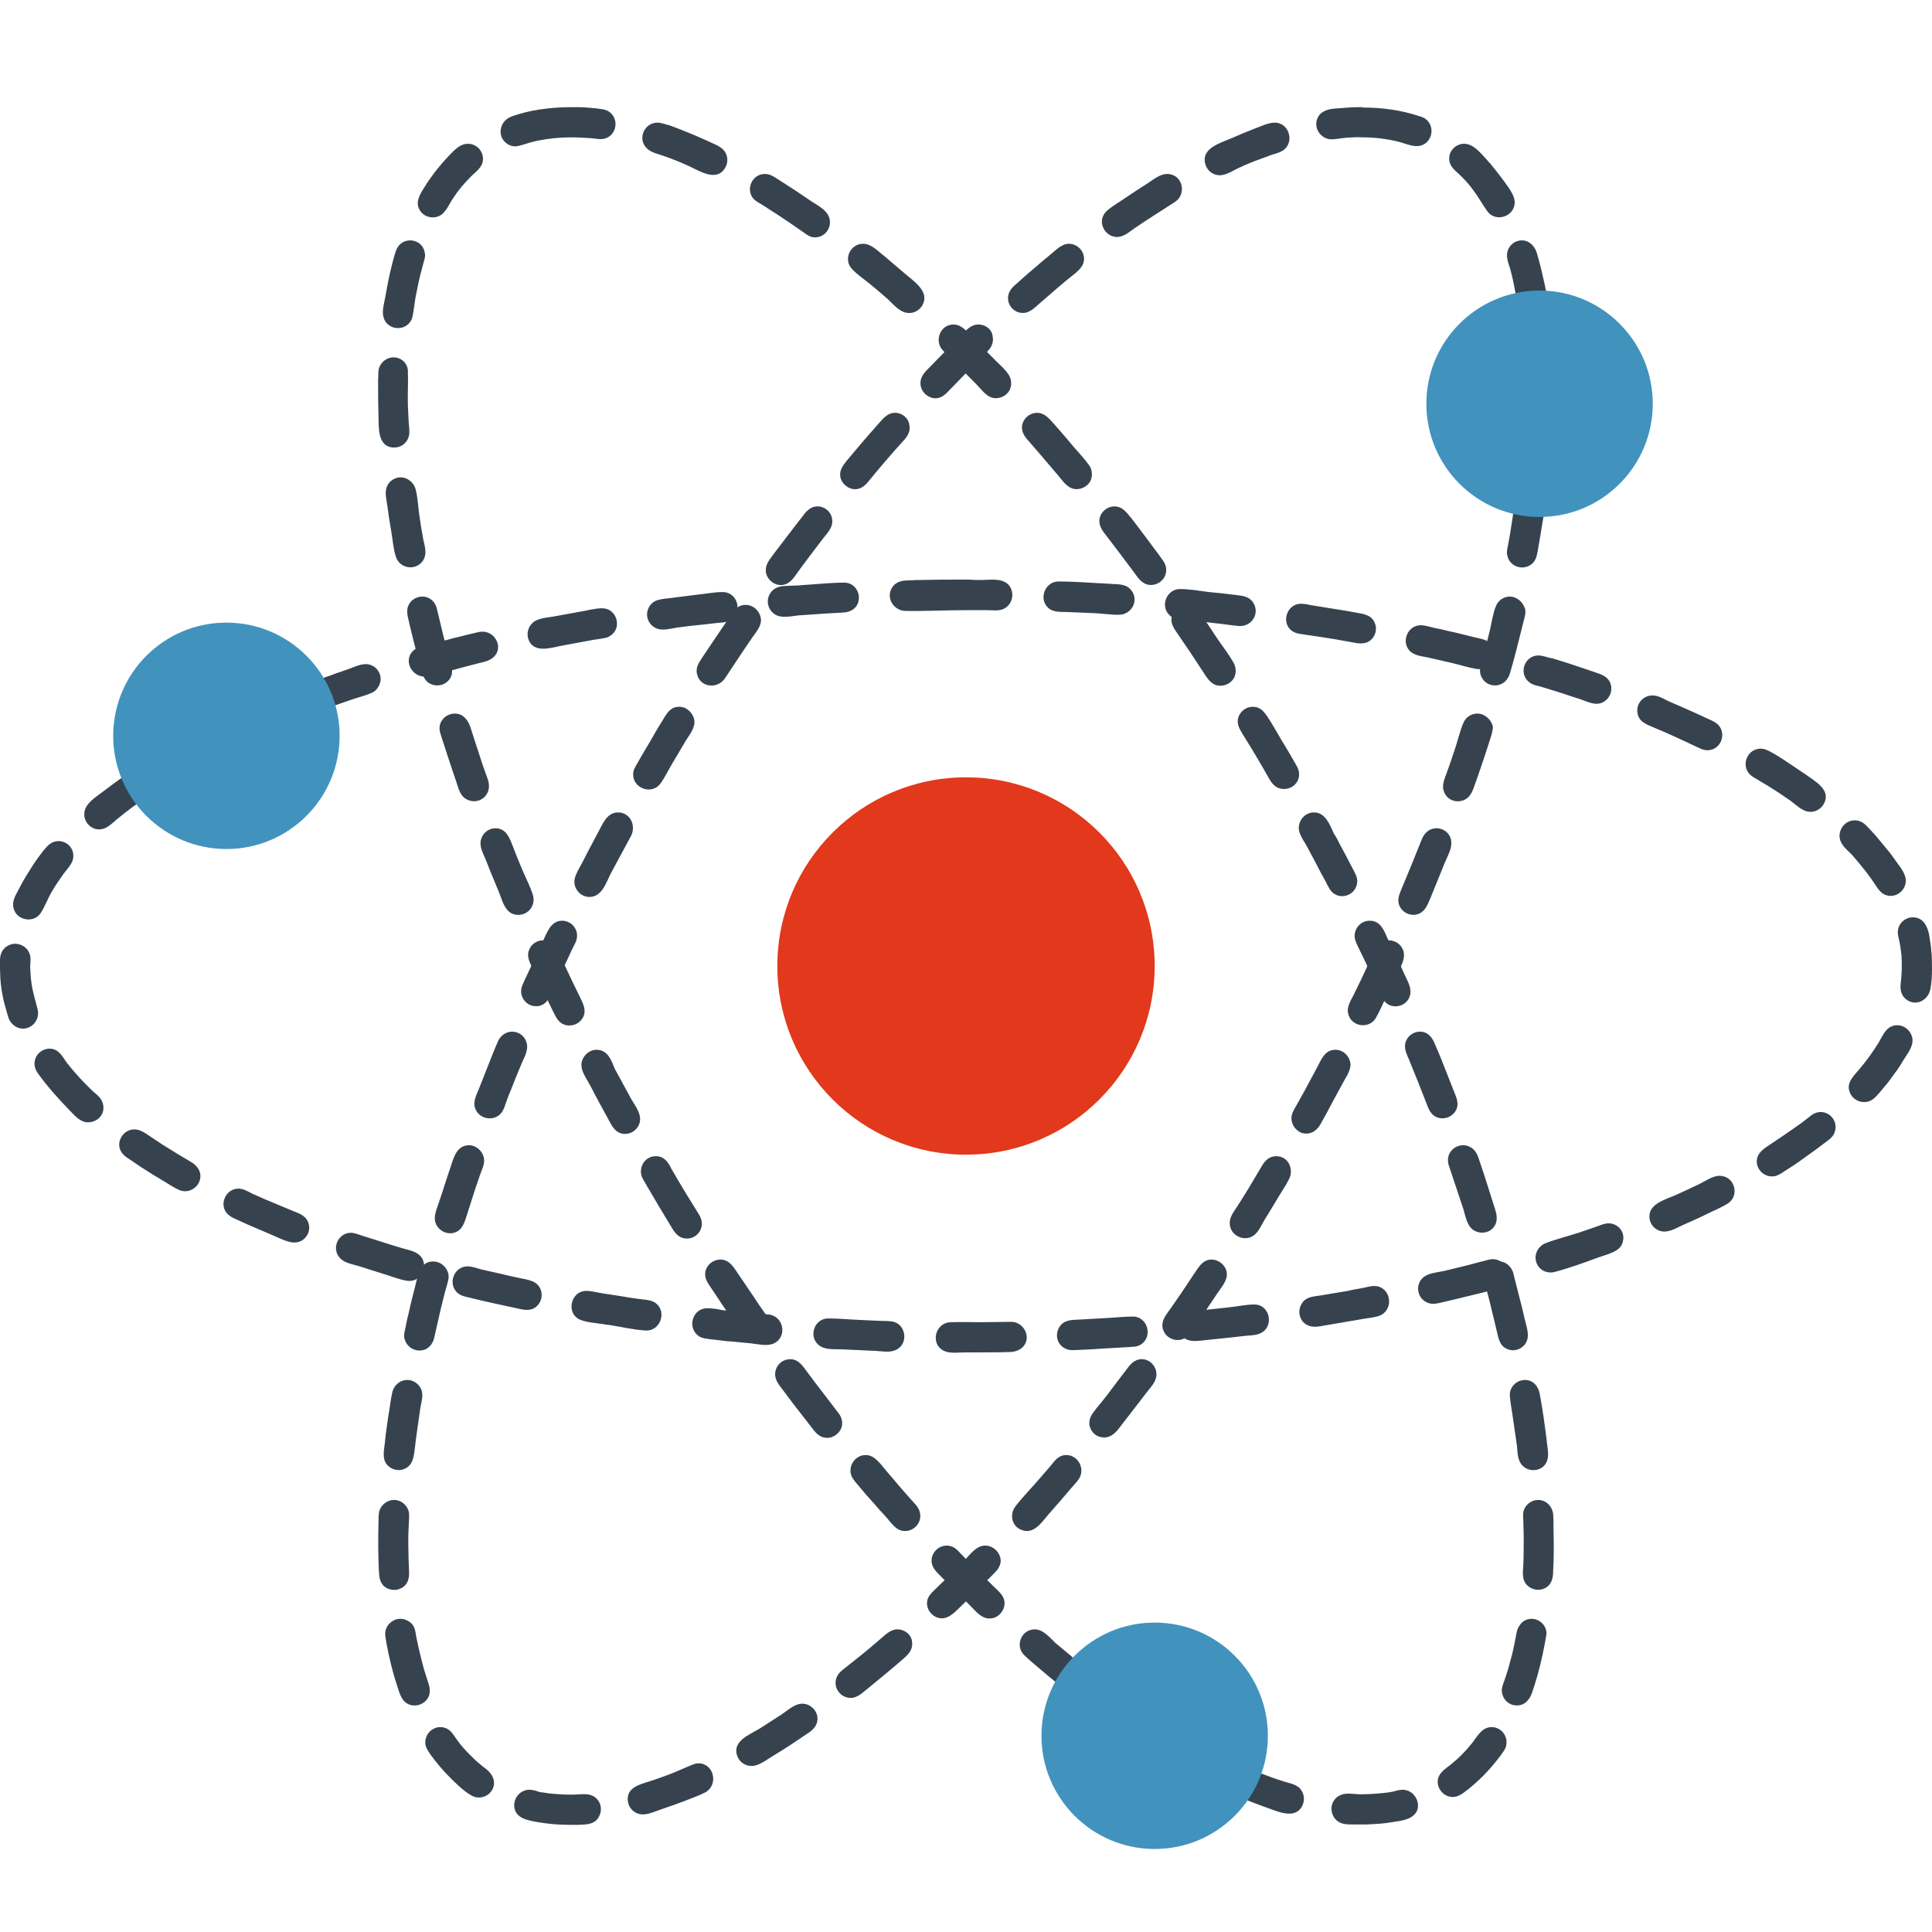
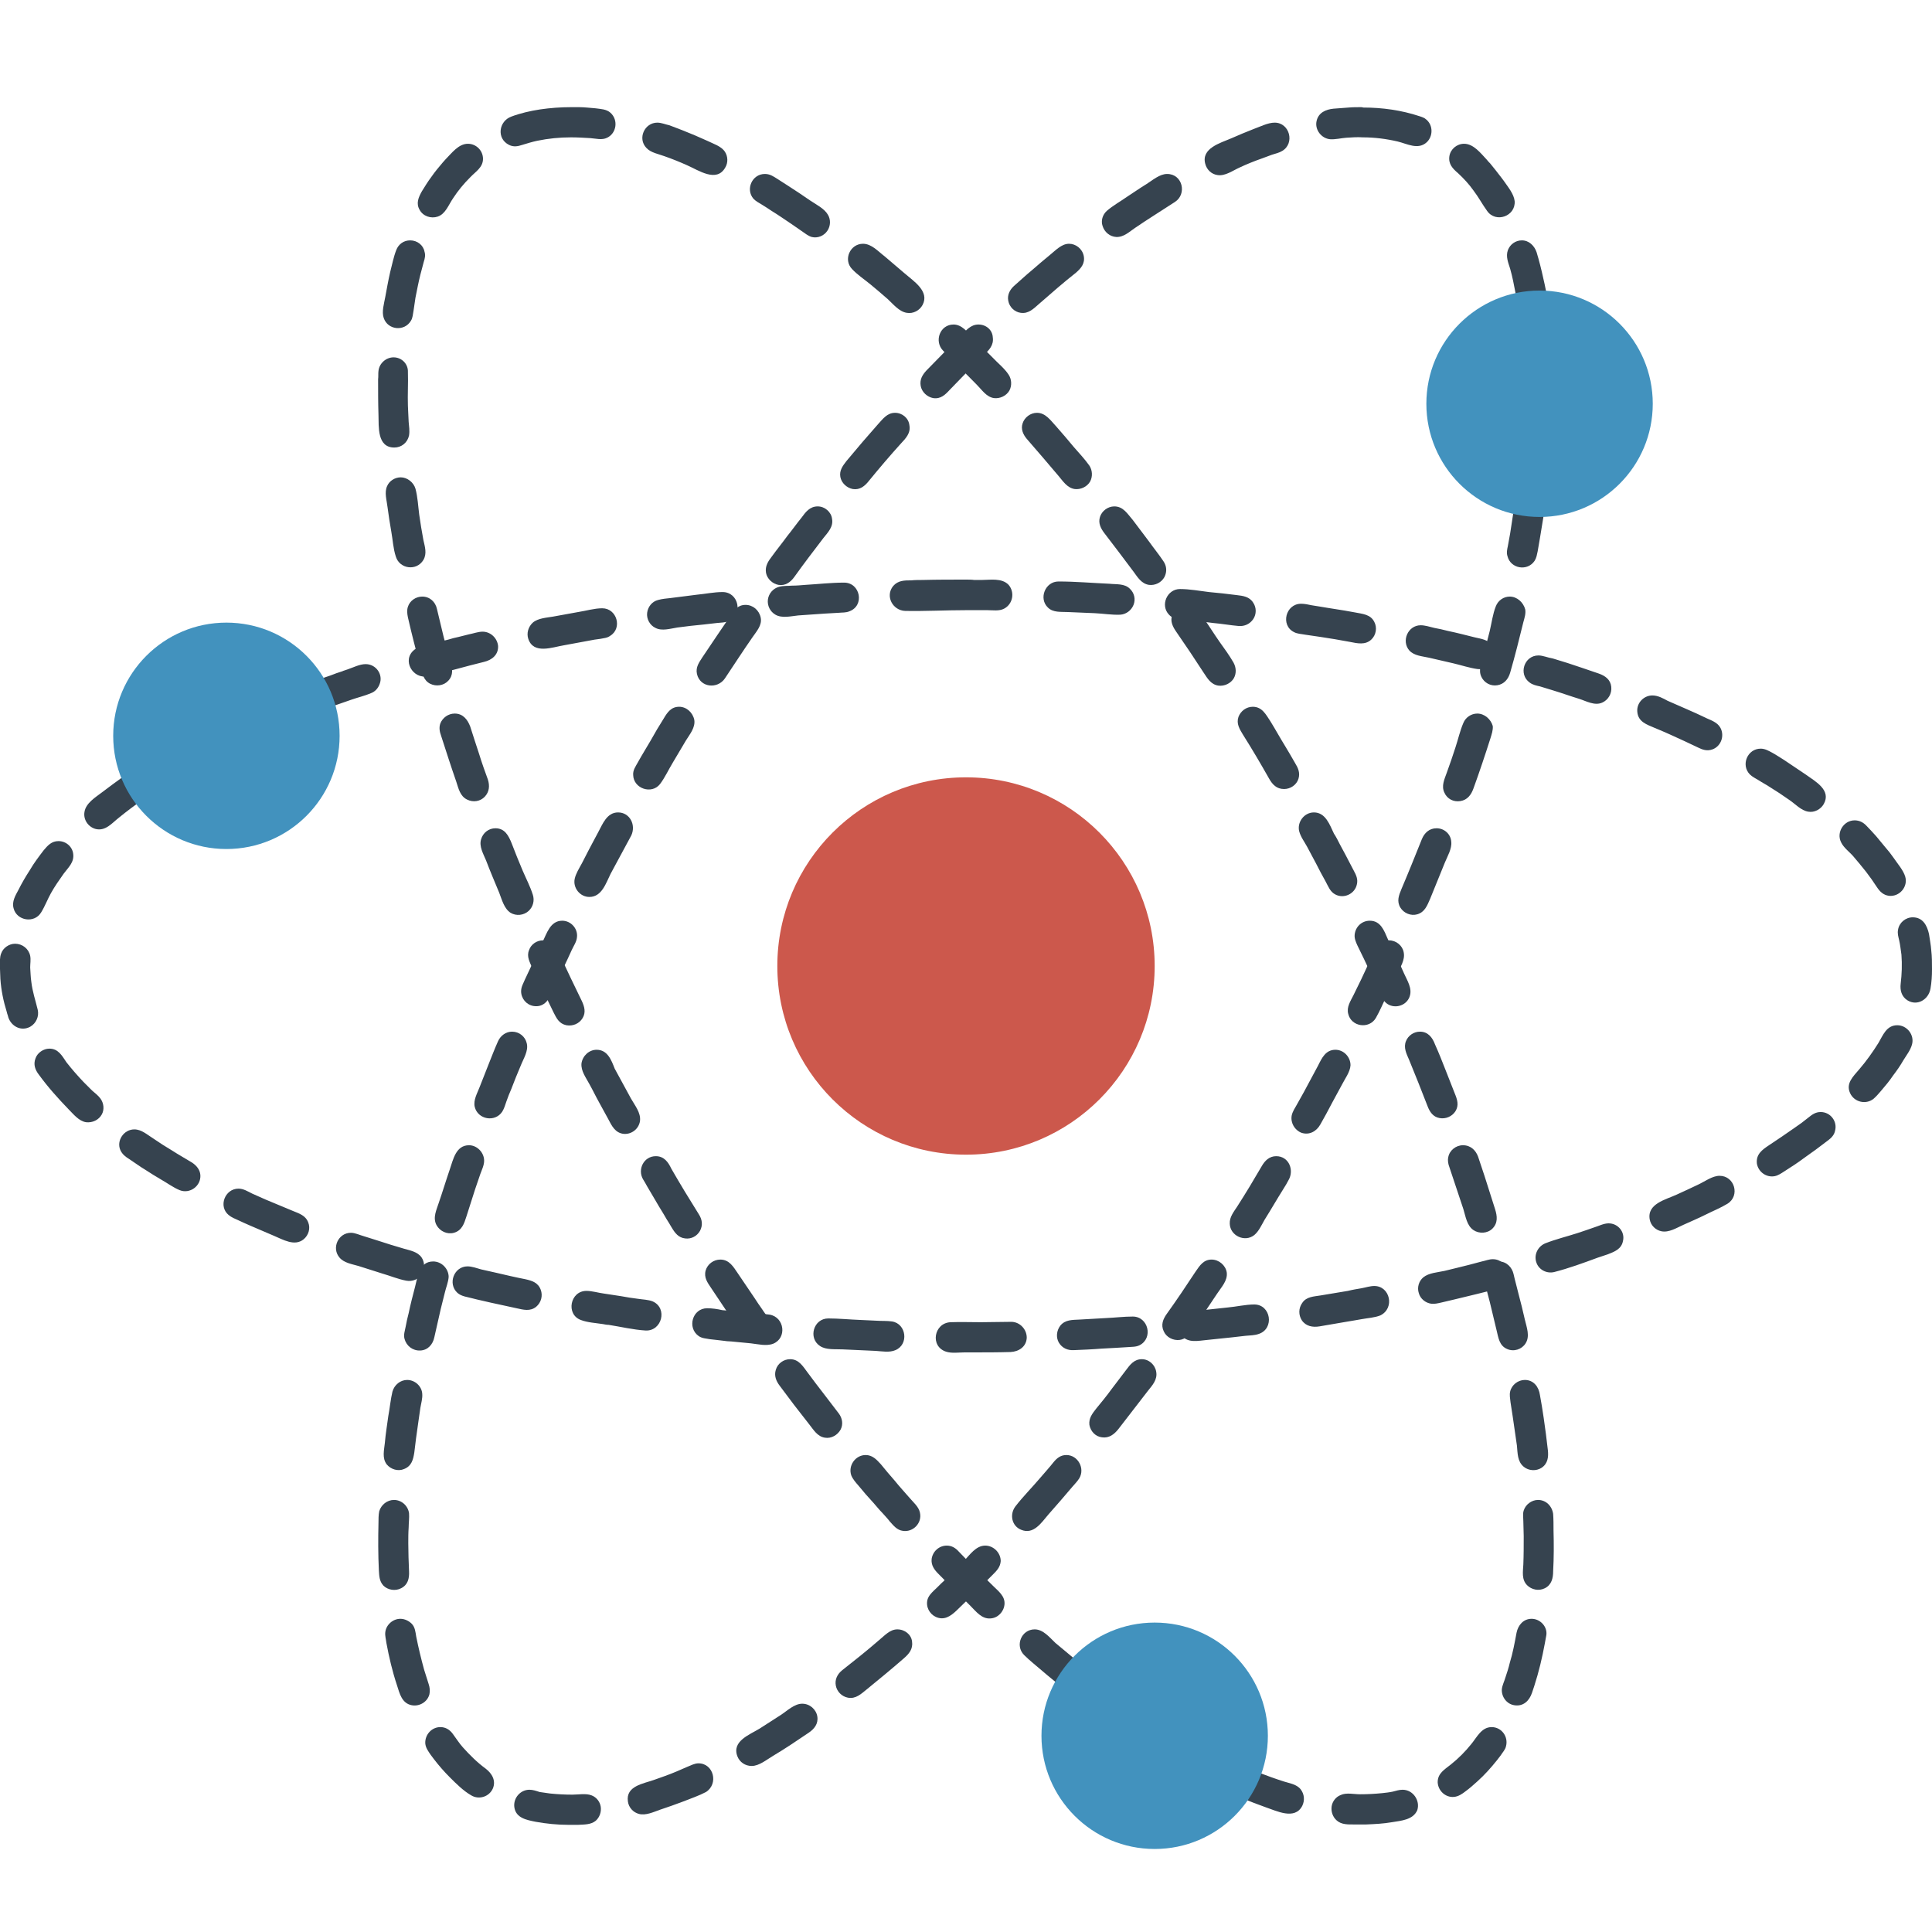
<svg xmlns="http://www.w3.org/2000/svg" version="1.1" x="0" y="0" viewBox="0 0 512 512" xml:space="preserve">
  <style type="text/css">.st1{fill:#36434f}.st2{fill:#4292be}</style>
-   <circle cx="256" cy="256" r="50" fill="#e2381b" />
+   <circle cx="256" cy="256" r="50" fill="#cc584c" />
  <path class="st1" d="M223.7 154.4c-3.4 0-6.9.4-10.3.6-1.2.1-2.3.2-3.5.2-1.1.1-2.3 0-3.4.3-1.6.4-2.8 1.8-3 3.4-.2 1.6.6 3.2 2 4 1.7 1 4.1.4 6 .2 2.4-.2 4.8-.3 7.2-.5 1.2-.1 2.4-.1 3.5-.2 1-.1 2 0 2.9-.4 4.1-1.5 2.9-7.6-1.4-7.6zm-32.2 2.5c-2.3 0-4.6.5-6.8.7-2.4.3-4.7.6-7.1.9-1 .1-2.1.2-3.2.5-1.6.4-2.7 1.8-2.9 3.4-.2 1.6.7 3.3 2.2 4 1.7.9 3.9.2 5.8-.1 2.3-.3 4.7-.6 7-.8 1.2-.1 2.3-.3 3.5-.4 1-.1 2.2-.1 3.1-.5 3.9-1.7 2.7-7.7-1.6-7.7zm-31.9 4.3c-2.1 0-4.4.7-6.4 1l-6.6 1.2c-1.7.3-4 .4-5.4 1.6-1.2 1.1-1.7 2.8-1.2 4.3 1.4 4.2 6.4 2.2 9.5 1.7 2.2-.4 4.4-.8 6.5-1.2 1-.2 2.1-.4 3.1-.5.9-.2 1.8-.2 2.6-.8 3.3-2 1.8-7.3-2.1-7.3zm-31.7 6.2c-1.2 0-2.5.5-3.6.7-.9.2-1.9.5-2.8.7-.9.2-1.8.4-2.7.7-1.3.3-2.7.7-4 1-1.6.4-3.7.6-5 1.7-3.4 2.7-.4 7.9 3.6 7 5-1.1 9.9-2.6 14.9-3.8 2.1-.5 3.8-1.9 3.7-4.2-.2-2.1-2-3.8-4.1-3.8zm-31 8.6c-1.6 0-3.3.9-4.8 1.4-.5.2-1 .3-1.4.5-1 .3-2.1.7-3.1 1.1-2.5.9-5.1 1.6-7.5 2.7-2 .9-2.9 3.3-2 5.3.5 1 1.3 1.8 2.3 2.1 1.5.5 2.8-.1 4.1-.6 2.9-1.1 5.8-2.1 8.7-3.1 1.7-.6 3.5-1 5.1-1.7 1.1-.4 1.9-1.3 2.3-2.4 1-2.5-.9-5.3-3.7-5.3zM67 187.3c-1.5 0-3.1 1-4.4 1.6l-4.5 2.1c-1.6.8-3.1 1.5-4.7 2.3-1.2.6-2.7 1.2-3.6 2.2-2.9 3.1.7 8 4.5 6.4 2.2-.9 4.3-2.3 6.5-3.3 2.2-1.1 4.4-2.1 6.7-3.2 1.9-.9 3.7-2 3.6-4.4-.3-2-2-3.7-4.1-3.7zm-28 15.1c-1.4 0-2.4.8-3.5 1.5-1.2.8-2.3 1.6-3.5 2.4-.7.5-1.5 1.1-2.2 1.6-.9.7-1.9 1.4-2.8 2.1-1.7 1.3-4.2 2.8-4.6 5.1-.4 2.1 1 4.1 3 4.6 2.6.6 4.3-1.6 6.1-3 2.1-1.7 4.2-3.3 6.4-4.8 1.9-1.4 4.8-2.5 5-5.2.2-2.3-1.6-4.3-3.9-4.3zm-23.5 20.5c-1.8 0-2.8 1.1-3.9 2.4-1.3 1.7-2.6 3.4-3.7 5.3-1.1 1.7-2.1 3.4-3 5.2-.8 1.5-1.8 3.1-1.3 4.9.8 3.3 5.5 4.1 7.3 1.1 1-1.6 1.7-3.5 2.6-5.1 1-1.8 2.2-3.5 3.4-5.2 1.2-1.6 2.8-3 2.5-5.2-.2-1.9-1.9-3.4-3.9-3.4zM4 250.1c-1.6 0-3.2 1.1-3.7 2.6-.4 1-.3 2.1-.3 3.1v1c0 .9.1 1.7.1 2.6.2 3 .8 5.9 1.7 8.8.1.5.3.9.4 1.4.8 2.4 3.4 3.8 5.8 2.5 1.6-.9 2.4-2.8 2-4.5-.6-2.5-1.4-4.8-1.7-7.4-.2-1.3-.2-2.6-.3-3.8 0-1 .2-2.1 0-3.1-.4-1.9-2.1-3.2-4-3.2zm9.1 27.8c-1.6 0-3.2 1.1-3.7 2.6-.6 1.6-.1 3 .9 4.3 2.4 3.3 5.1 6.3 7.9 9.2 1.3 1.3 2.7 3.1 4.6 3.4 1.7.2 3.4-.6 4.2-2.1.7-1.3.5-3-.4-4.2-.6-.8-1.4-1.4-2.2-2.1l-2.3-2.3c-1.6-1.7-3.1-3.4-4.5-5.2-1.2-1.8-2.2-3.6-4.5-3.6zm22.5 21.4c-2.8 0-4.8 3-3.7 5.5.5 1.1 1.4 1.8 2.4 2.4.7.5 1.5 1 2.2 1.5.6.4 1.3.9 2 1.3 1.4.9 2.8 1.8 4.2 2.6 1.6.9 3.2 2.1 4.9 2.8 2.7 1.1 5.7-1.1 5.5-4-.1-1.4-1-2.5-2.2-3.3-1.8-1.1-3.6-2.1-5.3-3.2-1.7-1-3.4-2.1-5-3.2-1.6-1-3.1-2.4-5-2.4zM63.2 315c-3.6 0-5.4 4.7-2.6 7 .7.6 1.7 1 2.6 1.4 1 .5 2 .9 3.1 1.4l6.3 2.7c2.4 1 5.5 2.9 7.9.9 1.3-1.1 1.8-2.9 1.2-4.4-.7-1.9-2.4-2.4-4.1-3.1l-7.2-3c-1.2-.5-2.4-1.1-3.6-1.6-1.2-.6-2.3-1.3-3.6-1.3zM93 326.7c-3.4 0-5.2 4.1-3 6.6 1.2 1.4 3.3 1.7 5 2.2 2.1.7 4.2 1.3 6.3 2 2.1.6 4.2 1.5 6.4 1.9 1.6.3 3.3-.4 4.1-1.8.8-1.3.8-3.1-.1-4.4-1.1-1.5-3-1.8-4.7-2.3-2.4-.7-4.7-1.4-7.1-2.2-1.2-.4-2.3-.7-3.5-1.1-1.1-.3-2.3-.9-3.4-.9zm30.9 8.9c-3.6 0-5.3 4.6-2.7 7 1.1 1 2.7 1.1 4.1 1.5 1.5.4 3.1.7 4.7 1.1l6.9 1.5c1.8.4 3.6.9 5.2-.4 1.3-1.1 1.8-2.9 1.2-4.5-.7-1.9-2.3-2.4-4.1-2.8-2.6-.5-5.1-1.1-7.7-1.7-1.3-.3-2.6-.6-4-.9-1.1-.3-2.4-.8-3.6-.8zm31.5 6.5c-4.3 0-5.5 6.2-1.5 7.7 1.8.7 4 .8 5.9 1.1.5.1 1 .2 1.5.2 3.2.5 6.5 1.3 9.8 1.5 4.3.2 5.9-5.9 1.9-7.7-1.2-.5-2.7-.5-3.9-.7-1.5-.2-3-.4-4.5-.7-1.5-.2-3.1-.5-4.6-.7-1.5-.2-3.1-.7-4.6-.7zm32 4.6c-3.9 0-5.4 5.2-2.2 7.4.9.6 1.9.6 2.9.8 1.2.1 2.4.3 3.5.4.7.1 1.5.2 2.2.2 1.7.2 3.5.3 5.2.5 1.8.2 4.1.8 5.9.1 3.7-1.5 3-7-.9-7.7-2.7-.4-5.5-.5-8.3-.8-1.4-.1-2.9-.3-4.3-.4-1.3-.3-2.7-.5-4-.5zm32.1 2.7c-3.9 0-5.4 5.2-2.2 7.3 1.6 1.1 4.1.8 6 .9 1.5.1 2.9.1 4.4.2 1.5.1 2.9.1 4.4.2 1.6.1 3.6.5 5.2-.2 3.6-1.5 2.9-7-.9-7.6-1.3-.2-2.7-.1-4.1-.2-1.4-.1-2.9-.1-4.3-.2-2.8-.1-5.7-.4-8.5-.4zm48.5.9c-2.7 0-5.4.1-8.1.1-2.7 0-5.4-.1-8 0-4.4.2-5.5 6.4-1.2 7.8 1.5.5 3.4.2 4.9.2h2c3.4 0 6.8 0 10.2-.1 2.2-.1 4.2-1.4 4.3-3.8 0-2.3-1.9-4.2-4.1-4.2zm32.2-1.4c-2.4 0-4.7.3-7.1.4-2.3.1-4.7.3-7 .4-1.9.1-3.8 0-5.1 1.6-1 1.3-1.2 3.1-.4 4.5.9 1.5 2.4 2.1 4 2 2.4-.1 4.9-.2 7.3-.4 1.2-.1 2.5-.1 3.7-.2 1.1-.1 2.2-.1 3.3-.2 1-.1 2.1 0 3.1-.5 3.7-1.9 2.3-7.6-1.8-7.6zm32.2-3.2c-2.3 0-4.8.6-7.1.8-2.5.3-4.9.5-7.4.8-1.9.2-3.8.2-5 2-.9 1.5-.8 3.4.3 4.7 1.7 2 4.4 1.3 6.7 1.1 2.2-.2 4.5-.5 6.7-.7 1.2-.1 2.3-.3 3.5-.4 1.1-.1 2.4-.1 3.5-.5 4.2-1.4 3.2-7.8-1.2-7.8zm31.8-4.9c-1.1 0-2.3.4-3.4.6-1.2.2-2.4.4-3.6.7l-7.2 1.2c-1.8.3-3.8.3-4.9 2-1 1.4-1 3.2-.1 4.6 1.1 1.6 2.9 1.9 4.7 1.6 2.3-.4 4.7-.8 7-1.2 1.4-.2 2.8-.5 4.1-.7 1.6-.3 3.5-.4 5-1 3.9-1.9 2.6-7.8-1.6-7.8zm31.4-7.1c-1 0-1.9.4-2.9.6-1.1.3-2.2.6-3.4.9-2.1.5-4.3 1.1-6.5 1.6-1.8.4-4.1.5-5.6 1.7-1.2 1-1.7 2.7-1.2 4.2.4 1.5 1.8 2.6 3.3 2.8.9.1 1.7-.1 2.6-.3 1.1-.3 2.3-.5 3.4-.8 2.1-.5 4.1-1 6.2-1.5 1.1-.3 2.1-.5 3.2-.8.9-.2 1.9-.4 2.8-.8 3.6-2 2.2-7.6-1.9-7.6zm30.7-9.5c-1.3 0-2.6.7-3.9 1.1-1.4.5-2.9 1-4.4 1.5-2.8.9-5.7 1.6-8.5 2.7-1.9.8-3 2.9-2.4 4.9.6 2.1 2.8 3.2 4.8 2.7 3.9-1 7.7-2.4 11.5-3.8l2.7-.9c1.8-.7 3.6-1.4 4-3.5.6-2.4-1.3-4.7-3.8-4.7zm29.4-12.6c-1.9 0-3.9 1.5-5.6 2.3-1.9.9-3.8 1.8-5.8 2.7-2.8 1.3-7.9 2.4-7.1 6.6.3 1.6 1.6 2.8 3.1 3.1 2 .4 4-.9 5.8-1.7 2-.9 4.1-1.8 6.1-2.8 1.8-.9 3.8-1.7 5.6-2.8 3.4-2.1 1.9-7.4-2.1-7.4zm26.8-16.9c-1.4 0-2.3.7-3.3 1.5-1.1.9-2.3 1.8-3.5 2.6-2.3 1.6-4.6 3.2-6.9 4.7-1.8 1.2-3.5 2.4-3.2 4.9.4 2.2 2.5 3.7 4.7 3.3 1-.2 1.8-.8 2.6-1.3 1.7-1.1 3.3-2.1 4.9-3.3 2.3-1.6 4.6-3.3 6.8-5 .8-.6 1.5-1.4 1.7-2.4.7-2.5-1.2-5-3.8-5zm20.3-23c-2.9 0-3.8 2.7-5 4.7-1.5 2.4-3.2 4.8-5.1 7-1.6 1.9-3.6 3.7-2.4 6.3 1.1 2.4 4.2 3.1 6.2 1.5.7-.6 1.3-1.3 1.9-2 1.2-1.4 2.3-2.7 3.3-4.2 1-1.3 1.9-2.6 2.7-4 .8-1.3 1.9-2.7 2.3-4.2.7-2.5-1.3-5.1-3.9-5.1zm4.1-28.6c-1.9 0-3.6 1.4-3.9 3.3-.2 1 .1 1.9.3 2.8.3 1.3.4 2.5.6 3.8.2 2.6.1 5.2-.2 7.7-.2 1.7.2 3.4 1.8 4.4 2.6 1.6 5.6-.2 6.1-3.1.3-1.7.4-3.4.4-5.1 0-1.7 0-3.4-.2-5.1-.1-1.4-.4-2.9-.6-4.3-.5-2.2-1.6-4.4-4.3-4.4zm-15.4-25.7c-2.9 0-4.9 3.2-3.6 5.8.7 1.5 2.3 2.6 3.3 3.8 1.1 1.3 2.2 2.6 3.3 4 1 1.3 2 2.7 2.9 4.1.8 1.2 1.7 2.1 3.2 2.3 2.8.3 5.1-2.4 4.3-5.1-.5-1.7-2.1-3.5-3.1-5-.7-1-1.4-1.9-2.2-2.8-.8-1-1.6-1.9-2.4-2.9-.9-1-1.8-2-2.7-2.9-.8-.8-1.8-1.3-3-1.3zm-24.9-19c-3.5 0-5.3 4.3-2.9 6.8.7.7 1.6 1.1 2.4 1.6.9.6 1.9 1.1 2.8 1.7 1.8 1.1 3.6 2.3 5.3 3.5 1.5 1 3.1 2.8 5 3.1 1.6.3 3.3-.6 4.1-2 2.1-3.7-2.2-6-4.7-7.8-1.9-1.3-3.9-2.6-5.8-3.9-1-.6-2-1.3-3.1-1.9-1.1-.6-2-1.1-3.1-1.1zm-28.7-14.1c-2.3 0-4.2 2-4 4.3.2 2.7 2.5 3.4 4.6 4.3 2.7 1.1 5.3 2.3 7.9 3.5 1.2.6 2.4 1.1 3.6 1.7 1.2.6 2.4 1 3.8.5 2-.7 3.1-3 2.4-5.1-.6-1.8-2.2-2.4-3.8-3.1-1.9-.9-3.8-1.8-5.7-2.6l-4.8-2.1c-1.1-.6-2.5-1.4-4-1.4zm-30.2-10.6c-3.8 0-5.4 5-2.3 7.2.8.6 1.8.8 2.7 1 1.2.4 2.4.7 3.6 1.1 2.3.7 4.5 1.5 6.8 2.2 1.9.6 4.1 1.9 6.1 1 1.6-.7 2.6-2.4 2.4-4.2-.2-1.9-1.6-2.9-3.3-3.5-1.5-.5-2.9-1-4.4-1.5-1.3-.4-2.6-.9-3.9-1.3l-3.9-1.2c-1.3-.2-2.6-.8-3.8-.8zm-31.2-8c-3.4 0-5.2 4.2-3 6.7 1.3 1.4 3.4 1.5 5.2 1.9 2.2.5 4.3 1 6.5 1.5 2.1.5 4.2 1.2 6.3 1.5 1.5.2 3.1-.4 4-1.7.9-1.3.9-3.2 0-4.5-1.1-1.6-3-1.8-4.7-2.2-2.4-.6-4.7-1.2-7.1-1.7-1.2-.3-2.4-.6-3.6-.8-1.2-.3-2.5-.7-3.6-.7zm-31.7-5.7c-4.1 0-5.5 5.7-1.9 7.5.9.5 2 .5 3 .7 1.4.2 2.7.4 4.1.6 2.6.4 5.1.8 7.7 1.3 2 .4 4.1.9 5.7-.6 1.3-1.2 1.6-3.2.8-4.7-1-2-3.1-2.1-5.1-2.5-.9-.2-1.9-.3-2.8-.5-1.5-.2-2.9-.5-4.4-.7-1.4-.2-2.8-.5-4.3-.7-.9-.2-1.9-.4-2.8-.4zm-32.1-3.9c-3.4 0-5.3 4.3-2.9 6.8 1.3 1.4 3.1 1.3 4.9 1.5 2.3.2 4.6.4 6.8.7 2.3.2 4.5.6 6.8.8 1.5.1 2.9-.5 3.8-1.8.9-1.3.9-3.1 0-4.4-1-1.6-2.7-1.8-4.4-2-2.4-.3-4.9-.6-7.3-.8-2.5-.3-5.1-.8-7.7-.8zm-32.2-2c-3.5 0-5.3 4.5-2.8 6.9 1.4 1.4 3.5 1.1 5.3 1.2 2.4.1 4.7.2 7.1.3 2.2.1 4.6.5 6.8.4 1.5-.1 2.9-1.1 3.5-2.6.6-1.5.2-3.2-1-4.3-1.4-1.4-3.6-1.1-5.4-1.3-4.5-.2-9-.6-13.5-.6zm-24.5-.5c-3.8 0-7.6 0-11.5.1-1 0-2 0-3 .1-1.8 0-3.5 0-4.8 1.5-2.2 2.7-.1 6.5 3.2 6.6 5.3.1 10.7-.2 16.1-.2h5.7c1.4 0 3.1.3 4.4-.4 2.3-1.2 2.9-4.3 1.2-6.3-1.8-1.9-4.9-1.3-7.2-1.3h-1.9c-.7-.1-1.5-.1-2.2-.1z" />
  <path class="st1" d="M124 38.1c-2.5 0-4.3 2.5-5.9 4.1-.3.3-.5.6-.8.9l-1.5 1.8c-.5.6-1 1.3-1.5 2-.9 1.2-1.7 2.5-2.5 3.8-.9 1.6-1.6 3.2-.6 4.9.9 1.7 3 2.4 4.8 1.8 2.1-.7 2.9-3.2 4.1-4.9 1.3-2 2.8-3.8 4.5-5.5 1.4-1.5 3.4-2.6 3.4-4.9 0-2.2-1.8-4-4-4zm-15.3 25.6c-1.7 0-3.1 1-3.7 2.6-.7 1.8-1.1 3.9-1.6 5.8-.5 2.2-.9 4.4-1.3 6.6-.3 1.7-1 3.9-.4 5.6 1.1 3.2 5.5 3.6 7.2.7.5-.8.5-1.7.7-2.7.2-1.1.3-2.3.5-3.4.4-2 .8-4.1 1.3-6.1.3-1.1.6-2.3.9-3.4.3-.9.5-1.8.2-2.7-.3-1.7-1.9-3-3.8-3zm-4.4 31c-2 0-3.8 1.6-4 3.6-.1.7 0 1.5-.1 2.2 0 3.1 0 6.3.1 9.4.1 3.2-.4 8.7 4.2 8.7 1.9 0 3.5-1.3 3.9-3.2.2-1.2 0-2.5-.1-3.6-.1-1.4-.1-2.8-.2-4.3-.1-3 .1-5.9 0-8.9.1-2.1-1.6-3.9-3.8-3.9zm1.9 31.8c-1.5 0-3 .9-3.6 2.3-.8 1.7-.1 3.8.1 5.6.3 2.2.6 4.3 1 6.5s.5 4.5 1.2 6.6c1 3.3 5.5 3.9 7.3.9 1-1.7.4-3.5 0-5.3-.4-2.2-.8-4.5-1.1-6.7-.3-2.3-.4-4.7-1-6.9-.5-1.7-2.2-3-3.9-3zm5.7 31.6c-1.7 0-3.3 1.1-3.8 2.7-.3.9-.2 1.8 0 2.8 1 4.4 2.1 8.7 3.3 13 .5 1.8.8 3.7 2.6 4.6 1.6.8 3.6.5 4.8-.8 1.4-1.5 1.1-3.2.6-4.9l-1.8-6.6-1.8-7.5c-.4-1.9-1.9-3.3-3.9-3.3zm8.6 31c-1.7 0-3.2 1.1-3.8 2.6-.4 1.1-.2 2.2.2 3.3 1.3 4 2.6 8.1 4 12.1.6 1.8 1 3.9 2.9 4.8 1.6.8 3.5.5 4.7-.8 1.2-1.3 1.3-2.9.8-4.5-.8-2.2-1.6-4.4-2.3-6.7-.8-2.4-1.6-4.9-2.4-7.4-.7-1.8-1.9-3.4-4.1-3.4zm10.8 30.4c-1.8 0-3.3 1.2-3.8 2.9-.6 1.9.6 3.9 1.3 5.6 1.1 2.9 2.3 5.7 3.5 8.6.7 1.8 1.3 4.2 3 5.3 1.5.9 3.5.7 4.8-.5 1.2-1.1 1.6-2.8 1.1-4.3-.7-2.2-1.8-4.3-2.7-6.4-1-2.4-2-4.8-2.9-7.2-.8-2-1.8-4-4.3-4zm12.6 29.7c-1.7 0-3.2 1.1-3.7 2.6-.7 1.7.2 3.2.9 4.8 1.8 3.9 3.7 7.8 5.6 11.7.8 1.6 1.5 3 3.4 3.4 1.7.3 3.4-.4 4.3-1.9.9-1.5.5-3-.2-4.5-1-2-1.9-4-2.9-6-1-2.2-2.1-4.4-3.1-6.5-1-1.9-2-3.6-4.3-3.6zm14.2 29c-2 0-3.7 1.6-4 3.6-.2 2 1.2 3.8 2.1 5.5.9 1.6 1.7 3.3 2.6 4.9.8 1.4 1.5 2.8 2.3 4.2 1 1.9 1.9 3.9 4.3 4.1 2.1.1 3.9-1.4 4.2-3.4.3-2.2-1.4-4.2-2.4-6-1.4-2.6-2.9-5.3-4.3-7.9-.9-2.3-1.9-5-4.8-5zm15.7 28.2c-3.2 0-4.9 3.5-3.4 6.1.4.6.7 1.2 1.1 1.9.8 1.3 1.5 2.6 2.3 3.9.9 1.6 1.9 3.1 2.8 4.7.5.8 1 1.6 1.4 2.3.9 1.5 1.8 2.7 3.6 2.9 1.6.2 3.1-.6 3.9-2 .8-1.5.6-3-.3-4.4-1.2-2-2.5-4-3.7-6-1.2-2-2.4-4-3.6-6.1-.8-1.7-1.9-3.3-4.1-3.3zm17.1 27.4c-1.8 0-3.4 1.2-3.9 2.9-.5 1.9.5 3.2 1.5 4.7 2.4 3.6 4.8 7.2 7.3 10.8.7 1 1.3 2 2.4 2.5 1.6.7 3.5.3 4.7-1 1-1.2 1.3-2.8.7-4.2-.4-.9-1.1-1.7-1.6-2.5-.7-1-1.4-2-2.1-3.1-1.5-2.2-2.9-4.3-4.4-6.5-1.1-1.6-2.2-3.6-4.6-3.6zm18.5 26.4c-1.7 0-3.3 1.1-3.8 2.8-.5 1.6.1 3 1 4.2 2.5 3.4 5.1 6.8 7.8 10.2 1.2 1.5 2.2 3.3 4.2 3.6 1.7.3 3.4-.7 4.2-2.2.7-1.4.4-3-.5-4.2l-3.9-5.1c-1.5-1.9-2.9-3.8-4.4-5.8-1.2-1.6-2.3-3.5-4.6-3.5zm20 25.4c-2.7 0-4.7 2.8-3.8 5.4.4 1 1.2 1.9 1.9 2.7 1.3 1.6 2.6 3.1 4 4.6.8.9 1.5 1.8 2.3 2.6.7.8 1.4 1.5 2 2.3 1 1.1 1.9 2.3 3.5 2.5 2.7.4 5.1-2.1 4.5-4.8-.3-1.6-1.8-2.8-2.8-4-1.3-1.5-2.6-2.9-3.8-4.4-1.3-1.5-2.6-3-3.8-4.5-1.1-1.2-2.2-2.4-4-2.4zm21.5 24c-2 0-3.7 1.5-4 3.5-.2 1.7.7 2.9 1.8 4 2.1 2.1 4.2 4.3 6.3 6.3l2.2 2.2c1.5 1.5 3 3.5 5.3 3.3 1.9-.1 3.5-1.7 3.7-3.7.2-2.2-1.6-3.5-3-4.9-2-2-4.1-4-6.1-6-1-1-2-2.1-3-3.1-.8-.9-1.8-1.6-3.2-1.6zm23.3 22.2c-3.5 0-5.3 4.3-2.8 6.8 1.5 1.5 3.2 2.8 4.8 4.2 1.6 1.4 3.3 2.7 4.9 4.1 1.4 1.2 3 2.9 4.9 3.2 1.7.2 3.3-.7 4.1-2.2 1.8-3.7-2.6-6-5-8l-5.4-4.5c-1.5-1.4-3.2-3.6-5.5-3.6zm25.2 19.7c-3.6 0-5.3 4.5-2.7 7 1.5 1.4 3.6 2.5 5.3 3.6 1.2.8 2.4 1.6 3.6 2.3.9.6 1.9 1.2 2.8 1.7 1 .6 1.9 1.3 3 1.7 1.6.6 3.4 0 4.5-1.3 1-1.2 1.1-3 .4-4.4-.9-1.6-2.9-2.4-4.4-3.3-2.1-1.2-4.1-2.5-6.1-3.8-1.1-.7-2.2-1.4-3.2-2.2-1-.6-1.9-1.3-3.2-1.3zm27.5 15.8c-3.4 0-5.3 4.2-2.9 6.7 1.3 1.4 3.6 1.9 5.3 2.6 2 .8 4 1.6 6 2.3 3 1 7.8 3.5 9.8-.3.7-1.4.6-3.1-.4-4.4-1.1-1.4-3-1.6-4.5-2.1-2.2-.7-4.4-1.5-6.5-2.3-1.1-.4-2.2-.9-3.3-1.4-1.1-.5-2.3-1.1-3.5-1.1zm44.8 7c-.9 0-1.8.3-2.6.5-.9.2-1.9.3-2.8.4-2 .2-3.9.3-5.9.3-1.6 0-3.6-.5-5.1.2-1.3.5-2.2 1.7-2.4 3-.2 1.4.3 2.8 1.3 3.7 1.3 1.2 3.1 1.1 4.7 1.1h3.2c2.3-.1 4.5-.2 6.8-.6 2.4-.4 5.6-.6 6.7-3.2.8-2.5-1.1-5.4-3.9-5.4zm23.6-16.6c-2.7 0-3.9 2.7-5.4 4.5-1.6 2-3.4 3.8-5.4 5.4-1.6 1.3-3.5 2.3-3.5 4.7.1 2.3 2.1 4.1 4.3 3.9 1.2-.1 2.2-.8 3.1-1.5 1.1-.8 2.1-1.7 3.1-2.6 1.9-1.7 3.6-3.6 5.2-5.6.3-.4.7-.9 1-1.3.5-.8 1.2-1.5 1.4-2.4.7-2.6-1.2-5.1-3.8-5.1zm10.6-28.7c-2.2 0-3.6 1.7-4 3.7-.5 2.7-1 5.4-1.8 8-.3 1.3-.7 2.5-1.1 3.7-.3 1.1-.9 2.2-1 3.3-.1 2 1.3 3.9 3.3 4.2 2.4.4 4-1.2 4.7-3.3l.6-1.8c1.2-3.7 2.1-7.5 2.8-11.3.1-.7.3-1.5.4-2.2.3-2.2-1.6-4.3-3.9-4.3zm1.7-31.5c-1.7 0-3.3 1.2-3.8 2.8-.3.9-.1 1.9-.1 2.9 0 1.3.1 2.6.1 3.9 0 2.5 0 5-.1 7.5-.1 1.9-.5 4 1 5.5 1.2 1.2 3.1 1.6 4.7.8 1.8-.9 2.2-2.7 2.2-4.5.2-3.6.2-7.2.1-10.8 0-1.5 0-3-.1-4.4-.3-2.1-1.9-3.7-4-3.7zm-3.5-31.8c-1.8 0-3.5 1.3-3.9 3.1-.2.9 0 1.8.1 2.8l.6 3.9c.4 2.5.7 5.1 1.1 7.6.2 2 .1 4.2 1.8 5.6 1.3 1.1 3.3 1.2 4.7.3 1.7-1.1 1.9-2.9 1.7-4.7-.3-2.8-.7-5.7-1.1-8.5-.3-2-.6-4-1-6.1-.3-2.2-1.7-4-4-4zm-6.9-31.4c-2 0-3.7 1.5-4 3.5-.1 1 .2 2 .5 3 .4 1.4.7 2.8 1.1 4.2l1.8 7.5c.5 2 .7 4.1 2.8 5 1.8.8 3.9.1 4.9-1.5 1.2-1.9.3-4.2-.2-6.3-.5-2.3-1.1-4.6-1.7-6.9-.4-1.7-.9-3.4-1.3-5.2-.4-1.7-1.8-3.3-3.9-3.3zm-9.5-30.8c-1.9 0-3.6 1.4-3.9 3.2-.2.9 0 1.8.3 2.6.4 1.3.9 2.6 1.3 3.9l2.4 7.2c.6 1.9.9 4.4 2.7 5.6 1.5 1 3.7.9 5-.4 1.5-1.5 1.3-3.3.7-5.2-.9-2.9-1.9-5.9-2.8-8.8-.6-1.7-1.1-3.4-1.7-5.1-.6-1.6-1.9-3-4-3zm-11.4-30.1c-1.6 0-3.1 1-3.7 2.5-.7 1.7.1 3.3.8 4.9 1.7 4.1 3.3 8.2 4.9 12.3.6 1.6 1.5 2.9 3.2 3.2 1.6.3 3.3-.4 4.2-1.8 1-1.6.5-3.1-.2-4.8-.8-2-1.6-4.1-2.4-6.1-.9-2.3-1.8-4.6-2.8-6.8-.7-1.9-1.9-3.4-4-3.4zM363 244c-2.1 0-3.8 1.6-4 3.7-.1 1 .3 1.9.7 2.8.6 1.2 1.2 2.5 1.8 3.7 1.1 2.4 2.3 4.8 3.4 7.3.9 2 1.6 4.6 4.1 5.1 2 .4 4-.7 4.6-2.6.7-2.1-.7-4.2-1.5-6-1-2.3-2.1-4.5-3.2-6.8-.4-.8-.7-1.5-1.1-2.3-1-2.3-1.9-4.9-4.8-4.9zm-14.8-28.7c-2.6 0-4.5 2.6-3.9 5 .4 1.5 1.4 2.8 2.1 4.1l2.4 4.5c.8 1.6 1.6 3.1 2.5 4.7.7 1.3 1.2 2.7 2.5 3.4 2.3 1.3 5.3-.1 5.8-2.7.3-1.3-.2-2.4-.8-3.5-.8-1.5-1.5-2.9-2.3-4.4-.5-.9-.9-1.7-1.4-2.6-.5-1-1-2-1.6-2.9-1.1-2.3-2.2-5.6-5.3-5.6zm-16.2-28c-1.7 0-3.2 1.1-3.8 2.7-.6 1.8.3 3.2 1.2 4.7 2.4 3.8 4.7 7.7 6.9 11.6.9 1.6 2 2.8 4 2.8 1.7 0 3.3-1.1 3.8-2.7s-.1-2.9-.9-4.2c-.9-1.6-1.8-3.1-2.7-4.6-1.3-2.1-2.5-4.3-3.8-6.4-1.2-1.8-2.2-3.9-4.7-3.9zm-17.6-27c-1.7 0-3.3 1.1-3.8 2.8-.5 1.6.2 3 1.1 4.3 2.5 3.6 4.9 7.2 7.3 10.9 1 1.5 1.9 3.1 3.9 3.4 1.6.2 3.3-.6 4.1-2 .7-1.3.6-2.8-.1-4.1-1.1-1.9-2.4-3.7-3.7-5.5-1.4-2-2.7-4.1-4.1-6.1-1.3-1.8-2.4-3.7-4.7-3.7zm-19.1-26.1c-1.7 0-3.3 1.2-3.8 2.8-.5 1.6.2 3 1.1 4.2 2.6 3.4 5.2 6.8 7.8 10.3 1.1 1.5 2.1 3.2 4.1 3.5 1.6.2 3.3-.6 4.1-2.1.7-1.4.6-2.9-.3-4.2-1.2-1.8-2.6-3.5-3.8-5.2-1.4-1.9-2.9-3.8-4.3-5.7-1.4-1.6-2.5-3.6-4.9-3.6zm-20.5-24.8c-1.7 0-3.3 1.2-3.8 2.8-.5 1.5.1 2.9 1.1 4.1 2.8 3.2 5.6 6.5 8.4 9.8 1.2 1.4 2.3 3.2 4.3 3.5 1.6.2 3.3-.6 4.1-2 .7-1.3.6-3-.2-4.2-1.2-1.7-2.7-3.3-4.1-4.9-1.5-1.8-3.1-3.7-4.7-5.5-1.5-1.6-2.8-3.6-5.1-3.6zM252.7 86c-3.6 0-5.2 4.4-2.8 6.9 2.9 3.1 6 6 9 9.1 1.3 1.3 2.5 3.2 4.5 3.5 1.6.2 3.3-.6 4.1-2 .7-1.3.6-3-.2-4.2-1.1-1.7-2.9-3.1-4.3-4.6l-5.1-5.1c-1.5-1.6-3-3.6-5.2-3.6zm-24-21.4c-3.4 0-5.3 4.2-2.9 6.7 1.4 1.5 3.2 2.7 4.8 4 1.6 1.3 3.2 2.7 4.7 4 1.4 1.3 3 3.3 5 3.6 1.7.3 3.4-.6 4.2-2.1 1.9-3.6-2.4-6.3-4.7-8.3-1.8-1.5-3.6-3.1-5.4-4.6-1.6-1.2-3.4-3.3-5.7-3.3zm-26-18.5c-3.4 0-5.2 4.1-3 6.6.6.6 1.3 1 2 1.4 1 .6 1.9 1.2 2.8 1.8 1.8 1.1 3.5 2.3 5.3 3.5.9.6 1.7 1.2 2.6 1.8.9.6 1.7 1.3 2.7 1.6 1.6.4 3.3-.3 4.2-1.7.8-1.2.9-2.9.1-4.2-.9-1.6-3.1-2.7-4.6-3.7-2-1.4-4-2.7-6-4-.9-.6-1.9-1.2-2.8-1.8-1.1-.7-2-1.3-3.3-1.3zm-28.5-13.6c-3.4 0-5.3 4.2-2.9 6.7 1.2 1.3 3.2 1.6 4.8 2.2 2 .7 4 1.5 6 2.4 3 1.3 7.8 4.7 10.1.6.8-1.3.7-3-.1-4.2-1-1.5-3.1-2.1-4.7-2.9-2.2-1-4.3-1.9-6.6-2.8-1.1-.4-2.3-.9-3.4-1.3-1-.2-2.1-.7-3.2-.7zm-22.9-4.1c-2.7 0-5.5.2-8.2.6-2.6.4-5.2 1-7.6 1.9-3.3 1.2-4 5.8-.6 7.5 1.2.6 2.3.4 3.5 0 1.3-.4 2.6-.8 4-1.1 2.9-.6 5.9-.9 8.9-.9 1.7 0 3.4.1 5.1.2 1.5.1 3.1.6 4.5-.1 2.5-1.2 3-4.7.9-6.6-1.1-1-2.6-1-4-1.2-1.4-.1-2.9-.3-4.3-.3h-2.2z" />
  <path class="st1" d="M388 38.1c-1.9 0-3.6 1.4-3.9 3.3-.3 2.1.9 3.3 2.3 4.5 1.5 1.4 2.9 2.9 4.1 4.6 1.3 1.7 2.3 3.6 3.6 5.4 2.3 3.3 7.6 1.4 7.3-2.6-.2-1.9-1.8-3.8-2.9-5.4-.2-.3-.4-.5-.6-.8-1-1.3-2-2.6-3-3.8-.3-.3-.6-.6-.9-1-1.6-1.7-3.5-4.2-6-4.2zm15.3 25.6c-1.6 0-3.1 1-3.7 2.6-.6 1.7.1 3.3.6 4.9.6 2.1 1 4.2 1.4 6.3.4 2.1.6 4.2 1 6.3.7 3.3 5 4.3 7.1 1.6 1.2-1.6.7-3.4.5-5.3-.3-2.1-.7-4.2-1.2-6.3-.5-2.3-1.1-4.7-1.8-7-.6-1.7-2-3.1-3.9-3.1zm4.4 31c-1.9 0-3.6 1.4-3.9 3.3-.2 1.1 0 2.3 0 3.4v4.1c0 2.8-.1 5.5-.3 8.3-.1 2 .6 3.9 2.7 4.6 1.8.6 3.8-.1 4.7-1.8.6-1 .6-2.2.6-3.3.1-1.1.1-2.1.1-3.2.1-2.7.2-5.5.1-8.2v-2.8c-.1-2.3-1.5-4.4-4-4.4zm-1.9 31.8c-4.4 0-4.2 5.3-4.6 8.4-.3 2.2-.7 4.3-1 6.5l-.6 3.3c-.2.9-.4 1.8-.1 2.7.8 3.3 5.3 4.1 7.2 1.2.5-.8.6-1.6.8-2.5.2-1.2.4-2.3.6-3.5.4-2.2.7-4.5 1.1-6.7.2-1.2.3-2.4.5-3.6.1-1 .3-1.9.1-2.9-.6-1.6-2.2-2.9-4-2.9zm-5.7 31.6c-1.6 0-3.1 1-3.7 2.6-.8 2-1.1 4.4-1.6 6.5-.6 2.2-1.1 4.4-1.7 6.6-.5 1.8-1.4 3.8-.5 5.6.7 1.5 2.4 2.5 4.2 2.2 1.8-.3 2.9-1.6 3.4-3.3 1.3-4.5 2.4-8.9 3.5-13.4.3-1.1.7-2.3.5-3.4-.5-1.9-2.2-3.4-4.1-3.4zm-8.6 31c-1.6 0-3.1 1-3.7 2.5-.9 2.1-1.4 4.4-2.1 6.5-.7 2.2-1.5 4.5-2.3 6.7-.6 1.7-1.5 3.5-.6 5.3.7 1.6 2.4 2.5 4.2 2.2 1.9-.3 2.9-1.7 3.5-3.4 1.6-4.4 3.1-8.9 4.5-13.3.3-1 .7-2.1.6-3.2-.5-1.8-2.2-3.3-4.1-3.3zm-10.8 30.4c-1.9 0-3.2 1.2-3.9 2.9-.9 2.2-1.8 4.5-2.7 6.7-.9 2.2-1.8 4.4-2.7 6.5-.7 1.7-1.3 3.2-.3 4.9.9 1.5 2.8 2.3 4.5 1.8 2-.6 2.6-2.3 3.4-4.1l3.9-9.6c.7-1.7 1.9-3.7 1.7-5.5-.1-2-1.8-3.6-3.9-3.6zm-12.6 29.7c-1.8 0-3.1 1.1-3.8 2.7-.9 2-1.9 4-2.8 6-.9 2-1.9 3.9-2.8 5.8-.8 1.6-1.9 3.2-1.4 5 .8 3.4 5.5 4.1 7.3 1.1 1.1-1.9 1.9-3.9 2.9-5.9.9-2 1.9-4 2.8-5.9.8-1.7 2.1-3.6 1.7-5.6-.3-1.8-2-3.2-3.9-3.2zm-14.2 29c-2.6 0-3.6 2.2-4.6 4.2-1.2 2.3-2.5 4.6-3.7 6.9-.6 1.1-1.3 2.3-1.9 3.4-.5.9-1.2 1.9-1.4 3-.3 1.9.8 3.8 2.6 4.5 2.1.7 4-.4 5-2.2 1.1-1.9 2.1-3.8 3.1-5.7.9-1.6 1.7-3.2 2.6-4.8.8-1.6 2.2-3.4 2.3-5.2 0-2.2-1.8-4.1-4-4.1zm-15.7 28.2c-1.8 0-3 1.2-3.8 2.6-1.1 1.8-2.1 3.6-3.2 5.4-1.1 1.8-2.2 3.6-3.3 5.3-.9 1.4-2.1 2.8-2 4.6.1 3.2 4 5 6.5 3 1.2-1 1.9-2.6 2.7-4 1.7-2.7 3.3-5.5 5-8.2.5-.8 1-1.6 1.4-2.4 1.5-2.6.1-6.3-3.3-6.3zm-17.1 27.4c-2.1 0-3.1 1.5-4.2 3.1-1.3 1.9-2.5 3.8-3.8 5.7-1.3 1.9-2.6 3.8-3.9 5.6-1 1.4-1.6 2.9-.8 4.6.7 1.6 2.5 2.5 4.2 2.3 1.6-.2 2.5-1.4 3.4-2.6 2.2-3.2 4.4-6.4 6.5-9.6 1.1-1.7 2.9-3.5 2.6-5.7-.3-1.9-2.1-3.4-4-3.4zm-18.5 26.4c-2 0-3.1 1.4-4.2 2.9-1.3 1.7-2.5 3.3-3.8 5-1.3 1.8-2.7 3.5-4.1 5.2-1 1.3-2 2.5-1.8 4.3.3 1.7 1.6 3.1 3.3 3.3 1.9.3 3.3-.8 4.4-2.2 2.6-3.4 5.2-6.7 7.8-10.1 1.2-1.5 2.6-3 2.2-5.1-.3-1.8-1.9-3.3-3.8-3.3zm-20 25.4c-1.5 0-2.5.8-3.4 1.9-1.1 1.4-2.3 2.7-3.4 4-2.2 2.6-4.6 5-6.7 7.7-1.6 2.1-1 5.2 1.5 6.2 3.3 1.4 5.4-1.9 7.2-4 2.2-2.5 4.3-4.9 6.4-7.4.6-.7 1.3-1.4 1.8-2.2 1.6-2.6-.3-6.2-3.4-6.2zm-21.5 24c-2.5 0-4.1 2.5-5.6 4l-5.4 5.4c-.9.8-1.7 1.7-2.6 2.5-.7.7-1.4 1.4-1.7 2.4-.5 1.9.5 3.8 2.2 4.6 2.2 1 3.9-.2 5.4-1.6 1.1-1.1 2.3-2.2 3.4-3.3l6.3-6.3c1-1 2-2 2.1-3.6 0-2.2-1.9-4.1-4.1-4.1zm-23.3 22.2c-2 0-3.4 1.7-4.9 2.9-1.6 1.4-3.3 2.8-4.9 4.1-1.6 1.3-3.3 2.6-4.9 3.9-1.2 1-1.9 2.4-1.6 4 .3 1.6 1.6 2.9 3.2 3.2 2.1.4 3.5-1 5-2.2 3.3-2.7 6.6-5.4 9.8-8.2 1.4-1.2 2.5-2.5 2.2-4.5-.2-1.8-1.9-3.2-3.9-3.2zm-25.2 19.7c-2.1 0-4 1.9-5.7 3-1.9 1.2-3.7 2.4-5.6 3.6-2.6 1.6-7.4 3.3-5.9 7.3.6 1.6 2.1 2.6 3.8 2.6 2 0 4-1.7 5.7-2.7 3.2-1.9 6.3-4 9.4-6.1 1.5-1 2.6-2.4 2.3-4.3-.3-1.9-2-3.4-4-3.4zm-27.5 15.8c-1 0-1.9.5-2.9.9s-2 .9-3 1.3c-1.9.8-3.9 1.5-5.9 2.2-2.8 1-7.5 1.6-6.9 5.7.2 1.6 1.4 2.9 2.9 3.3 1.8.5 3.9-.5 5.6-1.1 2.1-.7 4.1-1.4 6.2-2.2 2-.8 4.1-1.5 6-2.5 3.4-2.2 2-7.6-2-7.6zm-44.8 7c-2.4 0-4.3 2.2-4 4.6.4 2.9 3.2 3.4 5.7 3.9 2.8.5 5.7.8 8.6.8h2.6c1.6-.1 3.4 0 4.7-1.1 1-.9 1.5-2.3 1.3-3.7-.2-1.3-1.1-2.5-2.4-3-1.5-.6-3.5-.2-5.1-.2-2 0-3.9-.1-5.9-.3-.9-.1-1.9-.3-2.8-.4-.9-.3-1.8-.6-2.7-.6zm-23.6-16.6c-2.3 0-4.1 2-4 4.3.1 1.2.8 2.1 1.4 3l.9 1.2c1.3 1.7 2.7 3.3 4.2 4.8 1.7 1.7 3.6 3.6 5.7 4.8 2 1.2 4.7.4 5.7-1.8.9-2.1-.2-4-1.9-5.3-2.2-1.6-4.2-3.6-6-5.6-1-1.1-1.8-2.4-2.7-3.6-.8-1.1-1.9-1.8-3.3-1.8zM106.1 429c-2 0-3.8 1.6-4 3.6-.1.9.2 1.9.3 2.8.7 3.8 1.6 7.6 2.8 11.2.7 2.2 1.3 4.8 3.9 5.3 2.1.4 4.2-.9 4.7-2.9.2-.9.1-1.8-.2-2.7-.4-1.3-.8-2.5-1.2-3.8-.8-2.9-1.5-5.8-2.1-8.8-.2-1.2-.3-2.5-1.2-3.4-.7-.7-1.8-1.3-3-1.3zm-1.7-31.5c-1.8 0-3.4 1.3-3.9 3-.2 1-.2 2.1-.2 3.1-.1 4.2-.1 8.3.1 12.5.1 1.5.1 2.9 1.2 4.1 1.2 1.2 3.2 1.5 4.7.7 1.8-.9 2.2-2.6 2.1-4.5-.1-2.5-.2-5-.2-7.4 0-1.4 0-2.8.1-4.2 0-1.2.2-2.6.1-3.8-.3-2-2-3.5-4-3.5zm3.5-31.8c-1.8 0-3.4 1.3-3.9 3.1-.5 2.1-.7 4.4-1.1 6.5-.3 2.3-.7 4.6-.9 7-.2 2-.8 4.1.5 5.8 1.1 1.3 3 1.9 4.6 1.2 2-.8 2.4-2.5 2.7-4.4.3-2.5.6-5 1-7.6l.6-4.2c.2-1.2.6-2.5.5-3.7-.1-2-1.9-3.7-4-3.7zm6.9-31.4c-3.7 0-4.1 4-4.8 6.7-.6 2.3-1.2 4.6-1.7 7-.3 1.2-.6 2.4-.8 3.6-.2 1.1-.6 2.1-.3 3.2.5 1.9 2.2 3.2 4.2 3.1 2-.1 3.3-1.6 3.7-3.5.6-2.5 1.1-5 1.7-7.5.4-1.5.7-2.9 1.1-4.4.3-1.3.9-2.7 1-4.1 0-2.1-1.8-4.1-4.1-4.1zm9.5-30.8c-3.5 0-4.2 3.8-5.1 6.4-1 2.9-1.9 5.9-2.9 8.8-.6 1.9-1.7 4-.6 6 .9 1.6 2.8 2.5 4.6 2 2.1-.6 2.7-2.4 3.3-4.3.8-2.4 1.5-4.8 2.3-7.2.5-1.4.9-2.7 1.4-4.1.4-1.1 1-2.3 1-3.5 0-2.2-1.9-4.1-4-4.1zm11.4-30.1c-1.6 0-3 1-3.7 2.5-.9 2-1.7 4.1-2.5 6.1s-1.6 4.1-2.4 6.1c-.6 1.6-1.7 3.4-1.3 5.2.8 3.4 5.4 4.2 7.3 1.3.5-.8.8-1.8 1.1-2.7.4-1.1.8-2.2 1.3-3.3.8-2.1 1.6-4.1 2.5-6.2.7-1.8 2.1-3.9 1.6-5.9-.4-1.8-2-3.1-3.9-3.1zM149 244c-3.2 0-4.1 3.4-5.3 5.8-1 2.1-2 4.3-3 6.4-.5 1.1-1.1 2.3-1.6 3.4-.4 1-1 1.9-1 3.1 0 1.9 1.4 3.6 3.3 3.9 2.5.4 3.9-1.3 4.8-3.4 1.1-2.4 2.2-4.7 3.3-7.1.7-1.4 1.3-2.8 2-4.3.5-1.1 1.3-2.2 1.4-3.4.3-2.3-1.6-4.4-3.9-4.4zm14.8-28.7c-3 0-4.1 3.1-5.3 5.3-.5 1-1.1 2-1.6 3-.3.6-.6 1.1-.9 1.7-.6 1.2-1.2 2.3-1.8 3.5-.7 1.3-1.6 2.7-1.9 4.1-.5 2.4 1.4 4.8 3.9 4.8 3.3 0 4.4-3.7 5.6-6.1 1.8-3.4 3.7-6.8 5.5-10.2 1.3-2.8-.4-6.1-3.5-6.1zm16.2-28c-2.1 0-3.1 1.4-4.1 3.1-1.2 1.9-2.4 3.9-3.5 5.9-1.1 1.9-2.3 3.8-3.4 5.8-.6 1.1-1.3 2-1.2 3.3.1 3.6 4.9 5.2 7.1 2.4 1.3-1.7 2.3-3.9 3.4-5.7 1.2-2 2.3-3.9 3.5-5.9 1-1.6 2.5-3.4 2.2-5.4-.4-2-2.1-3.5-4-3.5zm17.6-27c-2.1 0-3.1 1.4-4.1 3-1.2 1.8-2.4 3.5-3.6 5.3-1.2 1.8-2.5 3.7-3.7 5.5-.9 1.4-1.9 2.7-1.5 4.5.8 3.6 5.4 4.1 7.4 1.2 2.4-3.6 4.8-7.3 7.3-10.9 1.1-1.6 2.6-3.2 2.2-5.2-.4-2-2.1-3.4-4-3.4zm19.1-26.1c-2.1 0-3.2 1.5-4.3 3-1.3 1.6-2.5 3.3-3.8 4.9-1.3 1.8-2.7 3.5-4 5.3-1 1.3-1.9 2.6-1.6 4.4.3 1.6 1.7 2.9 3.3 3.2 1.8.3 3.2-.7 4.2-2.1 2.5-3.5 5.1-6.9 7.7-10.3 1.2-1.5 2.7-3 2.3-5.1-.2-1.8-1.9-3.3-3.8-3.3zm20.5-24.8c-2.1 0-3.2 1.6-4.5 3-1.4 1.6-2.7 3.1-4.1 4.7-1.4 1.7-2.9 3.4-4.3 5.1-1 1.3-1.9 2.5-1.6 4.2.3 1.6 1.7 2.9 3.3 3.2 1.9.3 3.2-.8 4.3-2.2 2.7-3.3 5.5-6.6 8.4-9.8 1.3-1.4 2.7-2.8 2.3-4.9-.2-1.9-1.9-3.3-3.8-3.3zM259.3 86c-2.1 0-3.3 1.6-4.7 3l-4.4 4.4c-1.6 1.6-3.1 3.2-4.7 4.8-1.1 1.2-1.8 2.4-1.5 4.1.3 1.6 1.7 2.9 3.3 3.2 2 .3 3.2-.9 4.4-2.2 3-3.1 6-6.2 9-9.2 1.4-1.3 2.7-2.6 2.4-4.7-.1-2-1.8-3.4-3.8-3.4zm24-21.4c-2 0-3.6 1.8-5.1 3-1.6 1.3-3.1 2.6-4.6 3.9-1.7 1.4-3.3 2.9-4.9 4.3-1.1 1-1.8 2.4-1.5 3.9.3 1.7 1.7 3 3.3 3.2 2.1.3 3.4-1.1 4.9-2.4 3.2-2.8 6.4-5.6 9.7-8.2 1.4-1.2 2.5-2.5 2.1-4.5-.4-1.9-2.1-3.2-3.9-3.2zm26-18.5c-2 0-3.9 1.7-5.5 2.7-1.8 1.1-3.5 2.3-5.2 3.4-1.7 1.2-3.7 2.3-5.3 3.7-1.1 1-1.6 2.6-1.1 4 .5 1.6 1.9 2.8 3.6 2.9 2 .1 3.5-1.4 5-2.4 3.5-2.4 7.1-4.6 10.6-6.9 3.2-2.1 2-7.4-2.1-7.4zm28.5-13.6c-1.8 0-3.9 1.1-5.6 1.7-2 .8-4 1.6-6 2.5-2.8 1.2-7.9 2.6-6.8 6.7.4 1.6 1.7 2.8 3.3 3 2 .3 4-1.2 5.8-2 1.9-.9 3.9-1.7 5.9-2.4.9-.3 1.8-.7 2.7-1 .9-.3 1.9-.5 2.7-1 3.4-2 2-7.5-2-7.5zm22.9-4.1c-1.1 0-2.2 0-3.3.1-1.3.1-2.6.2-4 .3-2 .2-4 1-4.5 3.3s1.3 4.6 3.6 4.8c1.4.1 2.9-.3 4.3-.4 1.5-.1 2.9-.2 4.4-.1 3.1 0 6.2.4 9.2 1.1 2.5.6 5.4 2.3 7.7.2 1.7-1.6 1.7-4.5-.1-6-.5-.5-1.2-.7-1.8-.9-4.8-1.6-9.9-2.3-14.9-2.3-.3-.1-.5-.1-.6-.1z" />
  <circle class="st2" cx="60" cy="195" r="30" />
  <circle class="st2" cx="408" cy="107" r="30" />
  <circle class="st2" cx="306" cy="460" r="30" />
</svg>
